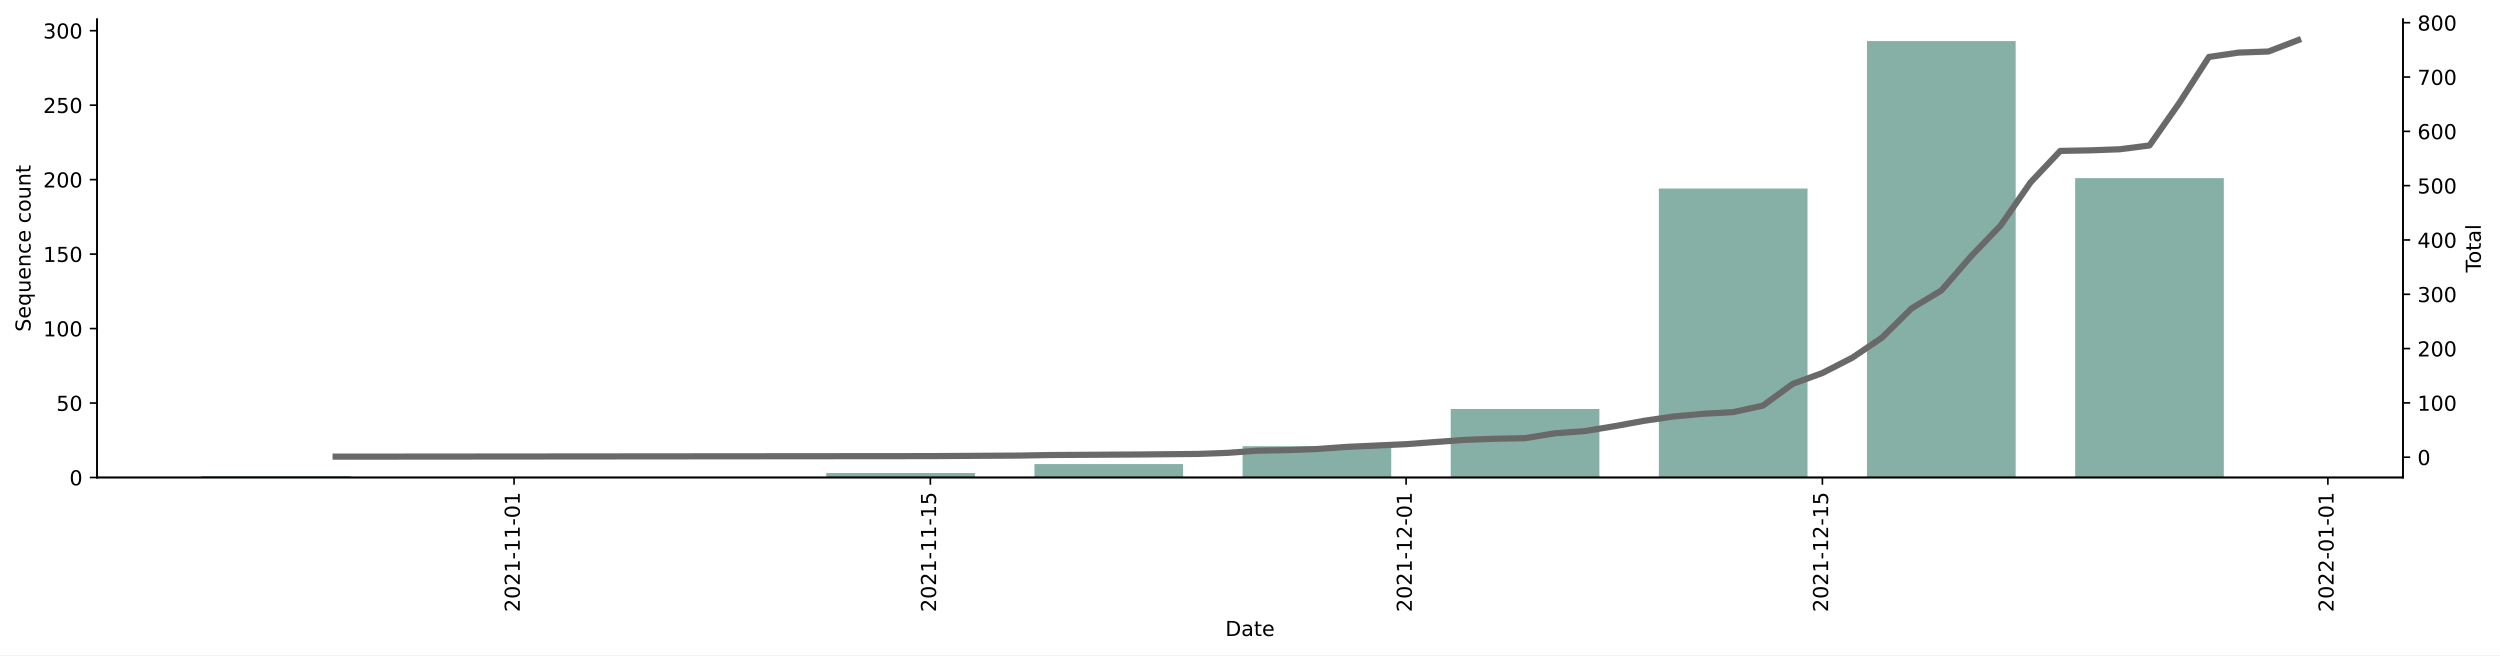
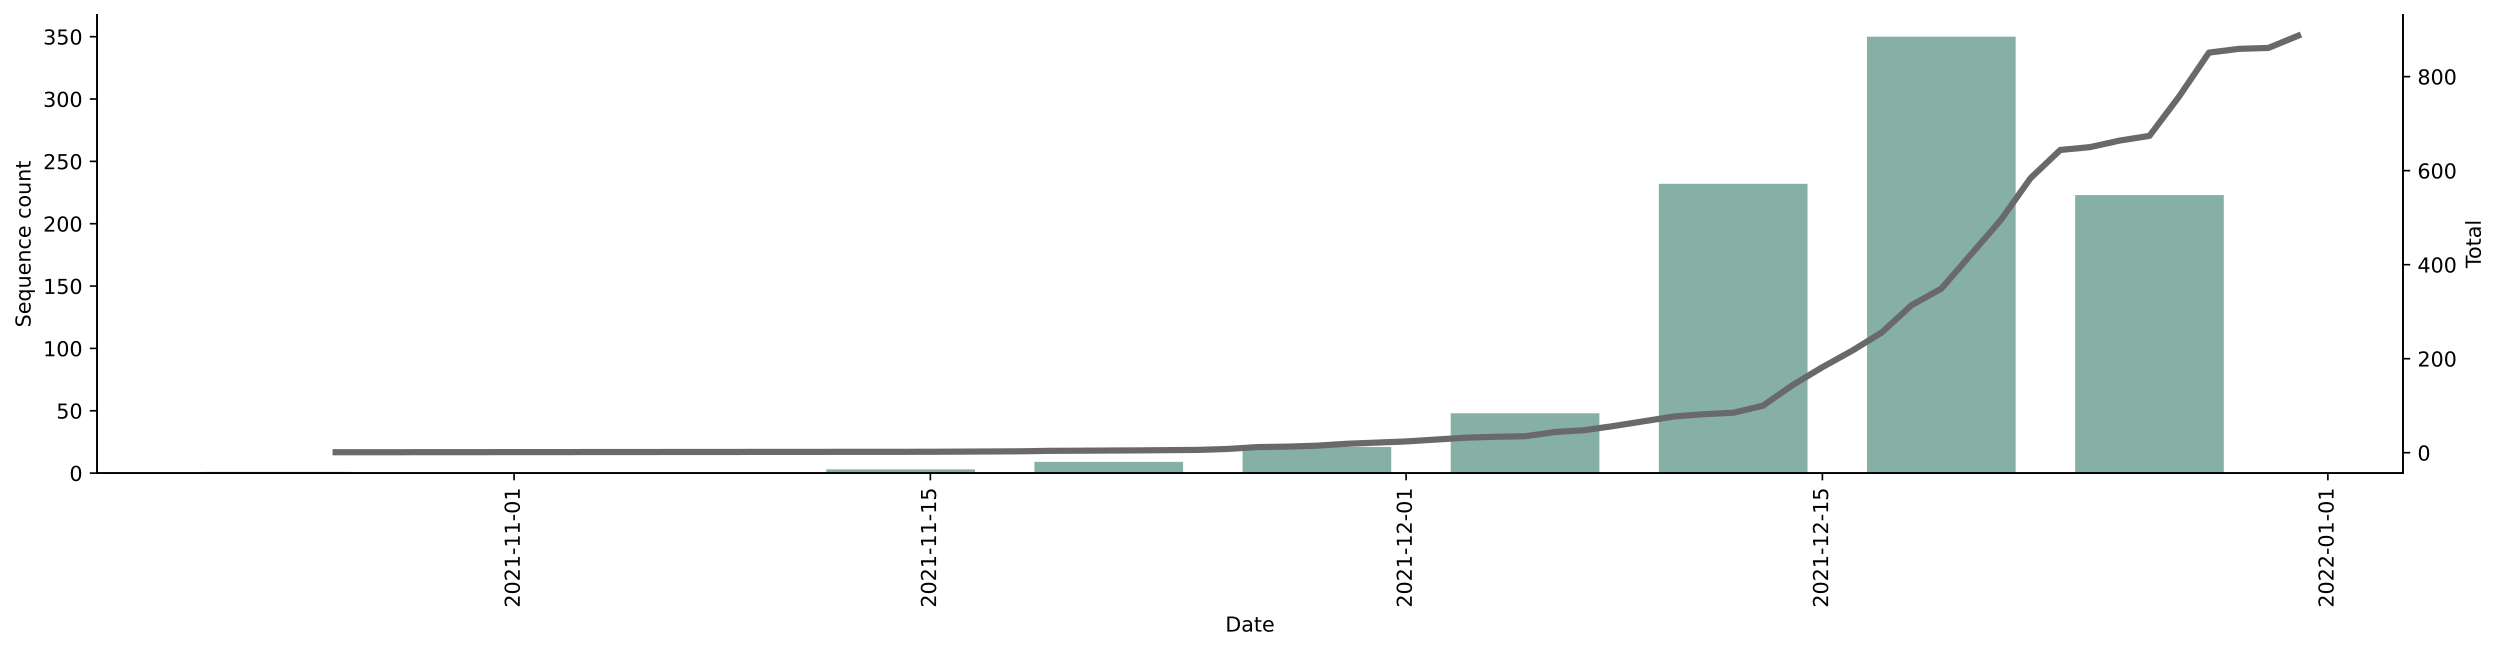
- <svg xmlns="http://www.w3.org/2000/svg" xmlns:xlink="http://www.w3.org/1999/xlink" height="317.084pt" version="1.1" viewBox="0 0 1209.931 317.084" width="1209.931pt">
+ <svg xmlns="http://www.w3.org/2000/svg" xmlns:xlink="http://www.w3.org/1999/xlink" height="314.954pt" version="1.1" viewBox="0 0 1209.931 314.954" width="1209.931pt">
  <defs>
    <style type="text/css">*{stroke-linecap:butt;stroke-linejoin:round;}</style>
  </defs>
  <g id="figure_1">
    <g id="patch_1">
-       <path d="M 0 317.084  L 1209.931 317.084  L 1209.931 0  L 0 0  z " style="fill:#ffffff;" />
+       <path d="M 0 314.954  L 1209.931 314.954  L 1209.931 0  L 0 0  z " style="fill:#ffffff;" />
    </g>
    <g id="axes_1">
      <g id="patch_2">
-         <path d="M 46.966 231.09  L 1162.966 231.09  L 1162.966 9.33  L 46.966 9.33  z " style="fill:#ffffff;" />
+         <path d="M 46.966 228.96  L 1162.966 228.96  L 1162.966 7.2  L 46.966 7.2  z " style="fill:#ffffff;" />
      </g>
      <g id="patch_3">
-         <path clip-path="url(#p25f987a499)" d="M 97.693 231.09  L 169.646 231.09  L 169.646 230.369  L 97.693 230.369  z " style="fill:#86b0a6;" />
+         <path clip-path="url(#p8714824f28)" d="M 97.693 228.96  L 169.646 228.96  L 169.646 228.357  L 97.693 228.357  z " style="fill:#86b0a6;" />
      </g>
      <g id="patch_4">
-         <path clip-path="url(#p25f987a499)" d="M 399.898 231.09  L 471.852 231.09  L 471.852 228.928  L 399.898 228.928  z " style="fill:#86b0a6;" />
+         <path clip-path="url(#p8714824f28)" d="M 399.898 228.96  L 471.852 228.96  L 471.852 227.15  L 399.898 227.15  z " style="fill:#86b0a6;" />
      </g>
      <g id="patch_5">
-         <path clip-path="url(#p25f987a499)" d="M 500.633 231.09  L 572.587 231.09  L 572.587 224.603  L 500.633 224.603  z " style="fill:#86b0a6;" />
+         <path clip-path="url(#p8714824f28)" d="M 500.633 228.96  L 572.587 228.96  L 572.587 223.529  L 500.633 223.529  z " style="fill:#86b0a6;" />
      </g>
      <g id="patch_6">
-         <path clip-path="url(#p25f987a499)" d="M 601.368 231.09  L 673.322 231.09  L 673.322 215.953  L 601.368 215.953  z " style="fill:#86b0a6;" />
+         <path clip-path="url(#p8714824f28)" d="M 601.368 228.96  L 673.322 228.96  L 673.322 216.288  L 601.368 216.288  z " style="fill:#86b0a6;" />
      </g>
      <g id="patch_7">
-         <path clip-path="url(#p25f987a499)" d="M 702.103 231.09  L 774.057 231.09  L 774.057 197.932  L 702.103 197.932  z " style="fill:#86b0a6;" />
+         <path clip-path="url(#p8714824f28)" d="M 702.103 228.96  L 774.057 228.96  L 774.057 199.995  L 702.103 199.995  z " style="fill:#86b0a6;" />
      </g>
      <g id="patch_8">
-         <path clip-path="url(#p25f987a499)" d="M 802.838 231.09  L 874.792 231.09  L 874.792 91.251  L 802.838 91.251  z " style="fill:#86b0a6;" />
+         <path clip-path="url(#p8714824f28)" d="M 802.838 228.96  L 874.792 228.96  L 874.792 88.965  L 802.838 88.965  z " style="fill:#86b0a6;" />
      </g>
      <g id="patch_9">
-         <path clip-path="url(#p25f987a499)" d="M 903.573 231.09  L 975.527 231.09  L 975.527 19.89  L 903.573 19.89  z " style="fill:#86b0a6;" />
+         <path clip-path="url(#p8714824f28)" d="M 903.573 228.96  L 975.527 228.96  L 975.527 17.76  L 903.573 17.76  z " style="fill:#86b0a6;" />
      </g>
      <g id="patch_10">
-         <path clip-path="url(#p25f987a499)" d="M 1004.308 231.09  L 1076.262 231.09  L 1076.262 86.206  L 1004.308 86.206  z " style="fill:#86b0a6;" />
+         <path clip-path="url(#p8714824f28)" d="M 1004.308 228.96  L 1076.262 228.96  L 1076.262 94.395  L 1004.308 94.395  z " style="fill:#86b0a6;" />
      </g>
      <g id="matplotlib.axis_1">
        <g id="xtick_1">
          <g id="line2d_1">
            <defs>
-               <path d="M 0 0  L 0 3.5  " id="m1c29c810a4" style="stroke:#000000;stroke-width:0.8;" />
-             </defs>
-             <g>
-               <use style="stroke:#000000;stroke-width:0.8;" x="248.795" xlink:href="#m1c29c810a4" y="231.09" />
+               <path d="M 0 0  L 0 3.5  " id="m44a0da340d" style="stroke:#000000;stroke-width:0.8;" />
+             </defs>
+             <g>
+               <use style="stroke:#000000;stroke-width:0.8;" x="248.795" xlink:href="#m44a0da340d" y="228.96" />
            </g>
          </g>
          <g id="text_1">
-             <g transform="translate(251.5548 296.2058)rotate(-90)scale(0.1 -0.1)">
+             <g transform="translate(251.5548 294.0756)rotate(-90)scale(0.1 -0.1)">
              <defs>
                <path d="M 1228 531  L 3431 531  L 3431 0  L 469 0  L 469 531  Q 828 903 1448 1529  Q 2069 2156 2228 2338  Q 2531 2678 2651 2914  Q 2772 3150 2772 3378  Q 2772 3750 2511 3984  Q 2250 4219 1831 4219  Q 1534 4219 1204 4116  Q 875 4013 500 3803  L 500 4441  Q 881 4594 1212 4672  Q 1544 4750 1819 4750  Q 2544 4750 2975 4387  Q 3406 4025 3406 3419  Q 3406 3131 3298 2873  Q 3191 2616 2906 2266  Q 2828 2175 2409 1742  Q 1991 1309 1228 531  z " id="DejaVuSans-32" transform="scale(0.015625)" />
                <path d="M 2034 4250  Q 1547 4250 1301 3770  Q 1056 3291 1056 2328  Q 1056 1369 1301 889  Q 1547 409 2034 409  Q 2525 409 2770 889  Q 3016 1369 3016 2328  Q 3016 3291 2770 3770  Q 2525 4250 2034 4250  z M 2034 4750  Q 2819 4750 3233 4129  Q 3647 3509 3647 2328  Q 3647 1150 3233 529  Q 2819 -91 2034 -91  Q 1250 -91 836 529  Q 422 1150 422 2328  Q 422 3509 836 4129  Q 1250 4750 2034 4750  z " id="DejaVuSans-30" transform="scale(0.015625)" />
                <path d="M 794 531  L 1825 531  L 1825 4091  L 703 3866  L 703 4441  L 1819 4666  L 2450 4666  L 2450 531  L 3481 531  L 3481 0  L 794 0  L 794 531  z " id="DejaVuSans-31" transform="scale(0.015625)" />
                <path d="M 313 2009  L 1997 2009  L 1997 1497  L 313 1497  L 313 2009  z " id="DejaVuSans-2d" transform="scale(0.015625)" />
              </defs>
              <use xlink:href="#DejaVuSans-32" />
              <use x="63.623" xlink:href="#DejaVuSans-30" />
              <use x="127.246" xlink:href="#DejaVuSans-32" />
              <use x="190.869" xlink:href="#DejaVuSans-31" />
              <use x="254.492" xlink:href="#DejaVuSans-2d" />
              <use x="290.576" xlink:href="#DejaVuSans-31" />
              <use x="354.199" xlink:href="#DejaVuSans-31" />
              <use x="417.822" xlink:href="#DejaVuSans-2d" />
              <use x="453.906" xlink:href="#DejaVuSans-30" />
              <use x="517.529" xlink:href="#DejaVuSans-31" />
            </g>
          </g>
        </g>
        <g id="xtick_2">
          <g id="line2d_2">
            <g>
-               <use style="stroke:#000000;stroke-width:0.8;" x="450.265" xlink:href="#m1c29c810a4" y="231.09" />
+               <use style="stroke:#000000;stroke-width:0.8;" x="450.265" xlink:href="#m44a0da340d" y="228.96" />
            </g>
          </g>
          <g id="text_2">
-             <g transform="translate(453.0248 296.2058)rotate(-90)scale(0.1 -0.1)">
+             <g transform="translate(453.0248 294.0756)rotate(-90)scale(0.1 -0.1)">
              <defs>
                <path d="M 691 4666  L 3169 4666  L 3169 4134  L 1269 4134  L 1269 2991  Q 1406 3038 1543 3061  Q 1681 3084 1819 3084  Q 2600 3084 3056 2656  Q 3513 2228 3513 1497  Q 3513 744 3044 326  Q 2575 -91 1722 -91  Q 1428 -91 1123 -41  Q 819 9 494 109  L 494 744  Q 775 591 1075 516  Q 1375 441 1709 441  Q 2250 441 2565 725  Q 2881 1009 2881 1497  Q 2881 1984 2565 2268  Q 2250 2553 1709 2553  Q 1456 2553 1204 2497  Q 953 2441 691 2322  L 691 4666  z " id="DejaVuSans-35" transform="scale(0.015625)" />
              </defs>
              <use xlink:href="#DejaVuSans-32" />
              <use x="63.623" xlink:href="#DejaVuSans-30" />
              <use x="127.246" xlink:href="#DejaVuSans-32" />
              <use x="190.869" xlink:href="#DejaVuSans-31" />
              <use x="254.492" xlink:href="#DejaVuSans-2d" />
              <use x="290.576" xlink:href="#DejaVuSans-31" />
              <use x="354.199" xlink:href="#DejaVuSans-31" />
              <use x="417.822" xlink:href="#DejaVuSans-2d" />
              <use x="453.906" xlink:href="#DejaVuSans-31" />
              <use x="517.529" xlink:href="#DejaVuSans-35" />
            </g>
          </g>
        </g>
        <g id="xtick_3">
          <g id="line2d_3">
            <g>
-               <use style="stroke:#000000;stroke-width:0.8;" x="680.517" xlink:href="#m1c29c810a4" y="231.09" />
+               <use style="stroke:#000000;stroke-width:0.8;" x="680.517" xlink:href="#m44a0da340d" y="228.96" />
            </g>
          </g>
          <g id="text_3">
-             <g transform="translate(683.2763 296.2058)rotate(-90)scale(0.1 -0.1)">
+             <g transform="translate(683.2763 294.0756)rotate(-90)scale(0.1 -0.1)">
              <use xlink:href="#DejaVuSans-32" />
              <use x="63.623" xlink:href="#DejaVuSans-30" />
              <use x="127.246" xlink:href="#DejaVuSans-32" />
              <use x="190.869" xlink:href="#DejaVuSans-31" />
              <use x="254.492" xlink:href="#DejaVuSans-2d" />
              <use x="290.576" xlink:href="#DejaVuSans-31" />
              <use x="354.199" xlink:href="#DejaVuSans-32" />
              <use x="417.822" xlink:href="#DejaVuSans-2d" />
              <use x="453.906" xlink:href="#DejaVuSans-30" />
              <use x="517.529" xlink:href="#DejaVuSans-31" />
            </g>
          </g>
        </g>
        <g id="xtick_4">
          <g id="line2d_4">
            <g>
-               <use style="stroke:#000000;stroke-width:0.8;" x="881.987" xlink:href="#m1c29c810a4" y="231.09" />
+               <use style="stroke:#000000;stroke-width:0.8;" x="881.987" xlink:href="#m44a0da340d" y="228.96" />
            </g>
          </g>
          <g id="text_4">
-             <g transform="translate(884.7463 296.2058)rotate(-90)scale(0.1 -0.1)">
+             <g transform="translate(884.7463 294.0756)rotate(-90)scale(0.1 -0.1)">
              <use xlink:href="#DejaVuSans-32" />
              <use x="63.623" xlink:href="#DejaVuSans-30" />
              <use x="127.246" xlink:href="#DejaVuSans-32" />
              <use x="190.869" xlink:href="#DejaVuSans-31" />
              <use x="254.492" xlink:href="#DejaVuSans-2d" />
              <use x="290.576" xlink:href="#DejaVuSans-31" />
              <use x="354.199" xlink:href="#DejaVuSans-32" />
              <use x="417.822" xlink:href="#DejaVuSans-2d" />
              <use x="453.906" xlink:href="#DejaVuSans-31" />
              <use x="517.529" xlink:href="#DejaVuSans-35" />
            </g>
          </g>
        </g>
        <g id="xtick_5">
          <g id="line2d_5">
            <g>
-               <use style="stroke:#000000;stroke-width:0.8;" x="1126.629" xlink:href="#m1c29c810a4" y="231.09" />
+               <use style="stroke:#000000;stroke-width:0.8;" x="1126.629" xlink:href="#m44a0da340d" y="228.96" />
            </g>
          </g>
          <g id="text_5">
-             <g transform="translate(1129.388 296.2058)rotate(-90)scale(0.1 -0.1)">
+             <g transform="translate(1129.388 294.0756)rotate(-90)scale(0.1 -0.1)">
              <use xlink:href="#DejaVuSans-32" />
              <use x="63.623" xlink:href="#DejaVuSans-30" />
              <use x="127.246" xlink:href="#DejaVuSans-32" />
              <use x="190.869" xlink:href="#DejaVuSans-32" />
              <use x="254.492" xlink:href="#DejaVuSans-2d" />
              <use x="290.576" xlink:href="#DejaVuSans-30" />
              <use x="354.199" xlink:href="#DejaVuSans-31" />
              <use x="417.822" xlink:href="#DejaVuSans-2d" />
              <use x="453.906" xlink:href="#DejaVuSans-30" />
              <use x="517.529" xlink:href="#DejaVuSans-31" />
            </g>
          </g>
        </g>
        <g id="text_6">
-           <g transform="translate(593.0148 307.8042)scale(0.1 -0.1)">
+           <g transform="translate(593.0148 305.6741)scale(0.1 -0.1)">
            <defs>
              <path d="M 1259 4147  L 1259 519  L 2022 519  Q 2988 519 3436 956  Q 3884 1394 3884 2338  Q 3884 3275 3436 3711  Q 2988 4147 2022 4147  L 1259 4147  z M 628 4666  L 1925 4666  Q 3281 4666 3915 4102  Q 4550 3538 4550 2338  Q 4550 1131 3912 565  Q 3275 0 1925 0  L 628 0  L 628 4666  z " id="DejaVuSans-44" transform="scale(0.015625)" />
              <path d="M 2194 1759  Q 1497 1759 1228 1600  Q 959 1441 959 1056  Q 959 750 1161 570  Q 1363 391 1709 391  Q 2188 391 2477 730  Q 2766 1069 2766 1631  L 2766 1759  L 2194 1759  z M 3341 1997  L 3341 0  L 2766 0  L 2766 531  Q 2569 213 2275 61  Q 1981 -91 1556 -91  Q 1019 -91 701 211  Q 384 513 384 1019  Q 384 1609 779 1909  Q 1175 2209 1959 2209  L 2766 2209  L 2766 2266  Q 2766 2663 2505 2880  Q 2244 3097 1772 3097  Q 1472 3097 1187 3025  Q 903 2953 641 2809  L 641 3341  Q 956 3463 1253 3523  Q 1550 3584 1831 3584  Q 2591 3584 2966 3190  Q 3341 2797 3341 1997  z " id="DejaVuSans-61" transform="scale(0.015625)" />
              <path d="M 1172 4494  L 1172 3500  L 2356 3500  L 2356 3053  L 1172 3053  L 1172 1153  Q 1172 725 1289 603  Q 1406 481 1766 481  L 2356 481  L 2356 0  L 1766 0  Q 1100 0 847 248  Q 594 497 594 1153  L 594 3053  L 172 3053  L 172 3500  L 594 3500  L 594 4494  L 1172 4494  z " id="DejaVuSans-74" transform="scale(0.015625)" />
              <path d="M 3597 1894  L 3597 1613  L 953 1613  Q 991 1019 1311 708  Q 1631 397 2203 397  Q 2534 397 2845 478  Q 3156 559 3463 722  L 3463 178  Q 3153 47 2828 -22  Q 2503 -91 2169 -91  Q 1331 -91 842 396  Q 353 884 353 1716  Q 353 2575 817 3079  Q 1281 3584 2069 3584  Q 2775 3584 3186 3129  Q 3597 2675 3597 1894  z M 3022 2063  Q 3016 2534 2758 2815  Q 2500 3097 2075 3097  Q 1594 3097 1305 2825  Q 1016 2553 972 2059  L 3022 2063  z " id="DejaVuSans-65" transform="scale(0.015625)" />
            </defs>
            <use xlink:href="#DejaVuSans-44" />
            <use x="77.002" xlink:href="#DejaVuSans-61" />
            <use x="138.281" xlink:href="#DejaVuSans-74" />
            <use x="177.49" xlink:href="#DejaVuSans-65" />
          </g>
        </g>
      </g>
      <g id="matplotlib.axis_2">
        <g id="ytick_1">
          <g id="line2d_6">
            <defs>
-               <path d="M 0 0  L -3.5 0  " id="md61f4e49d8" style="stroke:#000000;stroke-width:0.8;" />
-             </defs>
-             <g>
-               <use style="stroke:#000000;stroke-width:0.8;" x="46.966" xlink:href="#md61f4e49d8" y="231.09" />
+               <path d="M 0 0  L -3.5 0  " id="ma48988863c" style="stroke:#000000;stroke-width:0.8;" />
+             </defs>
+             <g>
+               <use style="stroke:#000000;stroke-width:0.8;" x="46.966" xlink:href="#ma48988863c" y="228.96" />
            </g>
          </g>
          <g id="text_7">
-             <g transform="translate(33.60312 234.8894)scale(0.1 -0.1)">
+             <g transform="translate(33.60312 232.7592)scale(0.1 -0.1)">
              <use xlink:href="#DejaVuSans-30" />
            </g>
          </g>
        </g>
        <g id="ytick_2">
          <g id="line2d_7">
            <g>
-               <use style="stroke:#000000;stroke-width:0.8;" x="46.966" xlink:href="#md61f4e49d8" y="195.049" />
+               <use style="stroke:#000000;stroke-width:0.8;" x="46.966" xlink:href="#ma48988863c" y="198.789" />
            </g>
          </g>
          <g id="text_8">
-             <g transform="translate(27.24063 198.8484)scale(0.1 -0.1)">
+             <g transform="translate(27.24063 202.5878)scale(0.1 -0.1)">
              <use xlink:href="#DejaVuSans-35" />
              <use x="63.623" xlink:href="#DejaVuSans-30" />
            </g>
          </g>
        </g>
        <g id="ytick_3">
          <g id="line2d_8">
            <g>
-               <use style="stroke:#000000;stroke-width:0.8;" x="46.966" xlink:href="#md61f4e49d8" y="159.008" />
+               <use style="stroke:#000000;stroke-width:0.8;" x="46.966" xlink:href="#ma48988863c" y="168.617" />
            </g>
          </g>
          <g id="text_9">
-             <g transform="translate(20.87813 162.8075)scale(0.1 -0.1)">
+             <g transform="translate(20.87813 172.4164)scale(0.1 -0.1)">
              <use xlink:href="#DejaVuSans-31" />
              <use x="63.623" xlink:href="#DejaVuSans-30" />
              <use x="127.246" xlink:href="#DejaVuSans-30" />
            </g>
          </g>
        </g>
        <g id="ytick_4">
          <g id="line2d_9">
            <g>
-               <use style="stroke:#000000;stroke-width:0.8;" x="46.966" xlink:href="#md61f4e49d8" y="122.967" />
+               <use style="stroke:#000000;stroke-width:0.8;" x="46.966" xlink:href="#ma48988863c" y="138.446" />
            </g>
          </g>
          <g id="text_10">
-             <g transform="translate(20.87813 126.7665)scale(0.1 -0.1)">
+             <g transform="translate(20.87813 142.2449)scale(0.1 -0.1)">
              <use xlink:href="#DejaVuSans-31" />
              <use x="63.623" xlink:href="#DejaVuSans-35" />
              <use x="127.246" xlink:href="#DejaVuSans-30" />
            </g>
          </g>
        </g>
        <g id="ytick_5">
          <g id="line2d_10">
            <g>
-               <use style="stroke:#000000;stroke-width:0.8;" x="46.966" xlink:href="#md61f4e49d8" y="86.926" />
+               <use style="stroke:#000000;stroke-width:0.8;" x="46.966" xlink:href="#ma48988863c" y="108.274" />
            </g>
          </g>
          <g id="text_11">
-             <g transform="translate(20.87813 90.72557)scale(0.1 -0.1)">
+             <g transform="translate(20.87813 112.0735)scale(0.1 -0.1)">
              <use xlink:href="#DejaVuSans-32" />
              <use x="63.623" xlink:href="#DejaVuSans-30" />
              <use x="127.246" xlink:href="#DejaVuSans-30" />
            </g>
          </g>
        </g>
        <g id="ytick_6">
          <g id="line2d_11">
            <g>
-               <use style="stroke:#000000;stroke-width:0.8;" x="46.966" xlink:href="#md61f4e49d8" y="50.885" />
+               <use style="stroke:#000000;stroke-width:0.8;" x="46.966" xlink:href="#ma48988863c" y="78.103" />
            </g>
          </g>
          <g id="text_12">
-             <g transform="translate(20.87813 54.68461)scale(0.1 -0.1)">
+             <g transform="translate(20.87813 81.90208)scale(0.1 -0.1)">
              <use xlink:href="#DejaVuSans-32" />
              <use x="63.623" xlink:href="#DejaVuSans-35" />
              <use x="127.246" xlink:href="#DejaVuSans-30" />
            </g>
          </g>
        </g>
        <g id="ytick_7">
          <g id="line2d_12">
            <g>
-               <use style="stroke:#000000;stroke-width:0.8;" x="46.966" xlink:href="#md61f4e49d8" y="14.844" />
+               <use style="stroke:#000000;stroke-width:0.8;" x="46.966" xlink:href="#ma48988863c" y="47.931" />
            </g>
          </g>
          <g id="text_13">
-             <g transform="translate(20.87813 18.64365)scale(0.1 -0.1)">
+             <g transform="translate(20.87813 51.73065)scale(0.1 -0.1)">
              <defs>
                <path d="M 2597 2516  Q 3050 2419 3304 2112  Q 3559 1806 3559 1356  Q 3559 666 3084 287  Q 2609 -91 1734 -91  Q 1441 -91 1130 -33  Q 819 25 488 141  L 488 750  Q 750 597 1062 519  Q 1375 441 1716 441  Q 2309 441 2620 675  Q 2931 909 2931 1356  Q 2931 1769 2642 2001  Q 2353 2234 1838 2234  L 1294 2234  L 1294 2753  L 1863 2753  Q 2328 2753 2575 2939  Q 2822 3125 2822 3475  Q 2822 3834 2567 4026  Q 2313 4219 1838 4219  Q 1578 4219 1281 4162  Q 984 4106 628 3988  L 628 4550  Q 988 4650 1302 4700  Q 1616 4750 1894 4750  Q 2613 4750 3031 4423  Q 3450 4097 3450 3541  Q 3450 3153 3228 2886  Q 3006 2619 2597 2516  z " id="DejaVuSans-33" transform="scale(0.015625)" />
              </defs>
              <use xlink:href="#DejaVuSans-33" />
              <use x="63.623" xlink:href="#DejaVuSans-30" />
              <use x="127.246" xlink:href="#DejaVuSans-30" />
            </g>
          </g>
        </g>
-         <g id="text_14">
-           <g transform="translate(14.79844 160.5703)rotate(-90)scale(0.1 -0.1)">
+         <g id="ytick_8">
+           <g id="line2d_13">
+             <g>
+               <use style="stroke:#000000;stroke-width:0.8;" x="46.966" xlink:href="#ma48988863c" y="17.76" />
+             </g>
+           </g>
+           <g id="text_14">
+             <g transform="translate(20.87813 21.55922)scale(0.1 -0.1)">
+               <use xlink:href="#DejaVuSans-33" />
+               <use x="63.623" xlink:href="#DejaVuSans-35" />
+               <use x="127.246" xlink:href="#DejaVuSans-30" />
+             </g>
+           </g>
+         </g>
+         <g id="text_15">
+           <g transform="translate(14.79844 158.4402)rotate(-90)scale(0.1 -0.1)">
            <defs>
              <path d="M 3425 4513  L 3425 3897  Q 3066 4069 2747 4153  Q 2428 4238 2131 4238  Q 1616 4238 1336 4038  Q 1056 3838 1056 3469  Q 1056 3159 1242 3001  Q 1428 2844 1947 2747  L 2328 2669  Q 3034 2534 3370 2195  Q 3706 1856 3706 1288  Q 3706 609 3251 259  Q 2797 -91 1919 -91  Q 1588 -91 1214 -16  Q 841 59 441 206  L 441 856  Q 825 641 1194 531  Q 1563 422 1919 422  Q 2459 422 2753 634  Q 3047 847 3047 1241  Q 3047 1584 2836 1778  Q 2625 1972 2144 2069  L 1759 2144  Q 1053 2284 737 2584  Q 422 2884 422 3419  Q 422 4038 858 4394  Q 1294 4750 2059 4750  Q 2388 4750 2728 4690  Q 3069 4631 3425 4513  z " id="DejaVuSans-53" transform="scale(0.015625)" />
              <path d="M 947 1747  Q 947 1113 1208 752  Q 1469 391 1925 391  Q 2381 391 2643 752  Q 2906 1113 2906 1747  Q 2906 2381 2643 2742  Q 2381 3103 1925 3103  Q 1469 3103 1208 2742  Q 947 2381 947 1747  z M 2906 525  Q 2725 213 2448 61  Q 2172 -91 1784 -91  Q 1150 -91 751 415  Q 353 922 353 1747  Q 353 2572 751 3078  Q 1150 3584 1784 3584  Q 2172 3584 2448 3432  Q 2725 3281 2906 2969  L 2906 3500  L 3481 3500  L 3481 -1331  L 2906 -1331  L 2906 525  z " id="DejaVuSans-71" transform="scale(0.015625)" />
              <path d="M 544 1381  L 544 3500  L 1119 3500  L 1119 1403  Q 1119 906 1312 657  Q 1506 409 1894 409  Q 2359 409 2629 706  Q 2900 1003 2900 1516  L 2900 3500  L 3475 3500  L 3475 0  L 2900 0  L 2900 538  Q 2691 219 2414 64  Q 2138 -91 1772 -91  Q 1169 -91 856 284  Q 544 659 544 1381  z M 1991 3584  L 1991 3584  z " id="DejaVuSans-75" transform="scale(0.015625)" />
              <path d="M 3513 2113  L 3513 0  L 2938 0  L 2938 2094  Q 2938 2591 2744 2837  Q 2550 3084 2163 3084  Q 1697 3084 1428 2787  Q 1159 2491 1159 1978  L 1159 0  L 581 0  L 581 3500  L 1159 3500  L 1159 2956  Q 1366 3272 1645 3428  Q 1925 3584 2291 3584  Q 2894 3584 3203 3211  Q 3513 2838 3513 2113  z " id="DejaVuSans-6e" transform="scale(0.015625)" />
              <path d="M 3122 3366  L 3122 2828  Q 2878 2963 2633 3030  Q 2388 3097 2138 3097  Q 1578 3097 1268 2742  Q 959 2388 959 1747  Q 959 1106 1268 751  Q 1578 397 2138 397  Q 2388 397 2633 464  Q 2878 531 3122 666  L 3122 134  Q 2881 22 2623 -34  Q 2366 -91 2075 -91  Q 1284 -91 818 406  Q 353 903 353 1747  Q 353 2603 823 3093  Q 1294 3584 2113 3584  Q 2378 3584 2631 3529  Q 2884 3475 3122 3366  z " id="DejaVuSans-63" transform="scale(0.015625)" />
              <path id="DejaVuSans-20" transform="scale(0.015625)" />
              <path d="M 1959 3097  Q 1497 3097 1228 2736  Q 959 2375 959 1747  Q 959 1119 1226 758  Q 1494 397 1959 397  Q 2419 397 2687 759  Q 2956 1122 2956 1747  Q 2956 2369 2687 2733  Q 2419 3097 1959 3097  z M 1959 3584  Q 2709 3584 3137 3096  Q 3566 2609 3566 1747  Q 3566 888 3137 398  Q 2709 -91 1959 -91  Q 1206 -91 779 398  Q 353 888 353 1747  Q 353 2609 779 3096  Q 1206 3584 1959 3584  z " id="DejaVuSans-6f" transform="scale(0.015625)" />
            </defs>
            <use xlink:href="#DejaVuSans-53" />
            <use x="63.477" xlink:href="#DejaVuSans-65" />
            <use x="125" xlink:href="#DejaVuSans-71" />
            <use x="188.477" xlink:href="#DejaVuSans-75" />
            <use x="251.855" xlink:href="#DejaVuSans-65" />
            <use x="313.379" xlink:href="#DejaVuSans-6e" />
            <use x="376.758" xlink:href="#DejaVuSans-63" />
            <use x="431.738" xlink:href="#DejaVuSans-65" />
            <use x="493.262" xlink:href="#DejaVuSans-20" />
            <use x="525.049" xlink:href="#DejaVuSans-63" />
            <use x="580.029" xlink:href="#DejaVuSans-6f" />
            <use x="641.211" xlink:href="#DejaVuSans-75" />
            <use x="704.59" xlink:href="#DejaVuSans-6e" />
            <use x="767.969" xlink:href="#DejaVuSans-74" />
          </g>
        </g>
      </g>
      <g id="patch_11">
-         <path d="M 46.966 231.09  L 46.966 9.33  " style="fill:none;stroke:#000000;stroke-linecap:square;stroke-linejoin:miter;stroke-width:0.8;" />
+         <path d="M 46.966 228.96  L 46.966 7.2  " style="fill:none;stroke:#000000;stroke-linecap:square;stroke-linejoin:miter;stroke-width:0.8;" />
      </g>
      <g id="patch_12">
-         <path d="M 1162.966 231.09  L 1162.966 9.33  " style="fill:none;stroke:#000000;stroke-linecap:square;stroke-linejoin:miter;stroke-width:0.8;" />
+         <path d="M 1162.966 228.96  L 1162.966 7.2  " style="fill:none;stroke:#000000;stroke-linecap:square;stroke-linejoin:miter;stroke-width:0.8;" />
      </g>
      <g id="patch_13">
-         <path d="M 46.966 231.09  L 1162.966 231.09  " style="fill:none;stroke:#000000;stroke-linecap:square;stroke-linejoin:miter;stroke-width:0.8;" />
+         <path d="M 46.966 228.96  L 1162.966 228.96  " style="fill:none;stroke:#000000;stroke-linecap:square;stroke-linejoin:miter;stroke-width:0.8;" />
      </g>
    </g>
    <g id="axes_2">
      <g id="matplotlib.axis_3">
-         <g id="ytick_8">
-           <g id="line2d_13">
-             <defs>
-               <path d="M 0 0  L 3.5 0  " id="m5ec82c0ea3" style="stroke:#000000;stroke-width:0.8;" />
-             </defs>
-             <g>
-               <use style="stroke:#000000;stroke-width:0.8;" x="1162.966" xlink:href="#m5ec82c0ea3" y="221.273" />
-             </g>
-           </g>
-           <g id="text_15">
-             <g transform="translate(1169.966 225.0722)scale(0.1 -0.1)">
-               <use xlink:href="#DejaVuSans-30" />
-             </g>
-           </g>
-         </g>
        <g id="ytick_9">
          <g id="line2d_14">
-             <g>
-               <use style="stroke:#000000;stroke-width:0.8;" x="1162.966" xlink:href="#m5ec82c0ea3" y="194.989" />
+             <defs>
+               <path d="M 0 0  L 3.5 0  " id="m8101151733" style="stroke:#000000;stroke-width:0.8;" />
+             </defs>
+             <g>
+               <use style="stroke:#000000;stroke-width:0.8;" x="1162.966" xlink:href="#m8101151733" y="219.108" />
            </g>
          </g>
          <g id="text_16">
-             <g transform="translate(1169.966 198.788)scale(0.1 -0.1)">
-               <use xlink:href="#DejaVuSans-31" />
-               <use x="63.623" xlink:href="#DejaVuSans-30" />
-               <use x="127.246" xlink:href="#DejaVuSans-30" />
+             <g transform="translate(1169.966 222.9068)scale(0.1 -0.1)">
+               <use xlink:href="#DejaVuSans-30" />
            </g>
          </g>
        </g>
        <g id="ytick_10">
          <g id="line2d_15">
            <g>
-               <use style="stroke:#000000;stroke-width:0.8;" x="1162.966" xlink:href="#m5ec82c0ea3" y="168.705" />
+               <use style="stroke:#000000;stroke-width:0.8;" x="1162.966" xlink:href="#m8101151733" y="173.6" />
            </g>
          </g>
          <g id="text_17">
-             <g transform="translate(1169.966 172.5038)scale(0.1 -0.1)">
+             <g transform="translate(1169.966 177.3989)scale(0.1 -0.1)">
              <use xlink:href="#DejaVuSans-32" />
              <use x="63.623" xlink:href="#DejaVuSans-30" />
              <use x="127.246" xlink:href="#DejaVuSans-30" />
            </g>
          </g>
        </g>
        <g id="ytick_11">
          <g id="line2d_16">
            <g>
-               <use style="stroke:#000000;stroke-width:0.8;" x="1162.966" xlink:href="#m5ec82c0ea3" y="142.42" />
+               <use style="stroke:#000000;stroke-width:0.8;" x="1162.966" xlink:href="#m8101151733" y="128.092" />
            </g>
          </g>
          <g id="text_18">
-             <g transform="translate(1169.966 146.2196)scale(0.1 -0.1)">
-               <use xlink:href="#DejaVuSans-33" />
+             <g transform="translate(1169.966 131.891)scale(0.1 -0.1)">
+               <defs>
+                 <path d="M 2419 4116  L 825 1625  L 2419 1625  L 2419 4116  z M 2253 4666  L 3047 4666  L 3047 1625  L 3713 1625  L 3713 1100  L 3047 1100  L 3047 0  L 2419 0  L 2419 1100  L 313 1100  L 313 1709  L 2253 4666  z " id="DejaVuSans-34" transform="scale(0.015625)" />
+               </defs>
+               <use xlink:href="#DejaVuSans-34" />
              <use x="63.623" xlink:href="#DejaVuSans-30" />
              <use x="127.246" xlink:href="#DejaVuSans-30" />
            </g>
          </g>
        </g>
        <g id="ytick_12">
          <g id="line2d_17">
            <g>
-               <use style="stroke:#000000;stroke-width:0.8;" x="1162.966" xlink:href="#m5ec82c0ea3" y="116.136" />
+               <use style="stroke:#000000;stroke-width:0.8;" x="1162.966" xlink:href="#m8101151733" y="82.584" />
            </g>
          </g>
          <g id="text_19">
-             <g transform="translate(1169.966 119.9353)scale(0.1 -0.1)">
-               <defs>
-                 <path d="M 2419 4116  L 825 1625  L 2419 1625  L 2419 4116  z M 2253 4666  L 3047 4666  L 3047 1625  L 3713 1625  L 3713 1100  L 3047 1100  L 3047 0  L 2419 0  L 2419 1100  L 313 1100  L 313 1709  L 2253 4666  z " id="DejaVuSans-34" transform="scale(0.015625)" />
-               </defs>
-               <use xlink:href="#DejaVuSans-34" />
+             <g transform="translate(1169.966 86.38306)scale(0.1 -0.1)">
+               <defs>
+                 <path d="M 2113 2584  Q 1688 2584 1439 2293  Q 1191 2003 1191 1497  Q 1191 994 1439 701  Q 1688 409 2113 409  Q 2538 409 2786 701  Q 3034 994 3034 1497  Q 3034 2003 2786 2293  Q 2538 2584 2113 2584  z M 3366 4563  L 3366 3988  Q 3128 4100 2886 4159  Q 2644 4219 2406 4219  Q 1781 4219 1451 3797  Q 1122 3375 1075 2522  Q 1259 2794 1537 2939  Q 1816 3084 2150 3084  Q 2853 3084 3261 2657  Q 3669 2231 3669 1497  Q 3669 778 3244 343  Q 2819 -91 2113 -91  Q 1303 -91 875 529  Q 447 1150 447 2328  Q 447 3434 972 4092  Q 1497 4750 2381 4750  Q 2619 4750 2861 4703  Q 3103 4656 3366 4563  z " id="DejaVuSans-36" transform="scale(0.015625)" />
+               </defs>
+               <use xlink:href="#DejaVuSans-36" />
              <use x="63.623" xlink:href="#DejaVuSans-30" />
              <use x="127.246" xlink:href="#DejaVuSans-30" />
            </g>
          </g>
        </g>
        <g id="ytick_13">
          <g id="line2d_18">
            <g>
-               <use style="stroke:#000000;stroke-width:0.8;" x="1162.966" xlink:href="#m5ec82c0ea3" y="89.852" />
+               <use style="stroke:#000000;stroke-width:0.8;" x="1162.966" xlink:href="#m8101151733" y="37.076" />
            </g>
          </g>
          <g id="text_20">
-             <g transform="translate(1169.966 93.65111)scale(0.1 -0.1)">
-               <use xlink:href="#DejaVuSans-35" />
-               <use x="63.623" xlink:href="#DejaVuSans-30" />
-               <use x="127.246" xlink:href="#DejaVuSans-30" />
-             </g>
-           </g>
-         </g>
-         <g id="ytick_14">
-           <g id="line2d_19">
-             <g>
-               <use style="stroke:#000000;stroke-width:0.8;" x="1162.966" xlink:href="#m5ec82c0ea3" y="63.568" />
-             </g>
-           </g>
-           <g id="text_21">
-             <g transform="translate(1169.966 67.36689)scale(0.1 -0.1)">
-               <defs>
-                 <path d="M 2113 2584  Q 1688 2584 1439 2293  Q 1191 2003 1191 1497  Q 1191 994 1439 701  Q 1688 409 2113 409  Q 2538 409 2786 701  Q 3034 994 3034 1497  Q 3034 2003 2786 2293  Q 2538 2584 2113 2584  z M 3366 4563  L 3366 3988  Q 3128 4100 2886 4159  Q 2644 4219 2406 4219  Q 1781 4219 1451 3797  Q 1122 3375 1075 2522  Q 1259 2794 1537 2939  Q 1816 3084 2150 3084  Q 2853 3084 3261 2657  Q 3669 2231 3669 1497  Q 3669 778 3244 343  Q 2819 -91 2113 -91  Q 1303 -91 875 529  Q 447 1150 447 2328  Q 447 3434 972 4092  Q 1497 4750 2381 4750  Q 2619 4750 2861 4703  Q 3103 4656 3366 4563  z " id="DejaVuSans-36" transform="scale(0.015625)" />
-               </defs>
-               <use xlink:href="#DejaVuSans-36" />
-               <use x="63.623" xlink:href="#DejaVuSans-30" />
-               <use x="127.246" xlink:href="#DejaVuSans-30" />
-             </g>
-           </g>
-         </g>
-         <g id="ytick_15">
-           <g id="line2d_20">
-             <g>
-               <use style="stroke:#000000;stroke-width:0.8;" x="1162.966" xlink:href="#m5ec82c0ea3" y="37.283" />
-             </g>
-           </g>
-           <g id="text_22">
-             <g transform="translate(1169.966 41.08266)scale(0.1 -0.1)">
-               <defs>
-                 <path d="M 525 4666  L 3525 4666  L 3525 4397  L 1831 0  L 1172 0  L 2766 4134  L 525 4134  L 525 4666  z " id="DejaVuSans-37" transform="scale(0.015625)" />
-               </defs>
-               <use xlink:href="#DejaVuSans-37" />
-               <use x="63.623" xlink:href="#DejaVuSans-30" />
-               <use x="127.246" xlink:href="#DejaVuSans-30" />
-             </g>
-           </g>
-         </g>
-         <g id="ytick_16">
-           <g id="line2d_21">
-             <g>
-               <use style="stroke:#000000;stroke-width:0.8;" x="1162.966" xlink:href="#m5ec82c0ea3" y="10.999" />
-             </g>
-           </g>
-           <g id="text_23">
-             <g transform="translate(1169.966 14.79844)scale(0.1 -0.1)">
+             <g transform="translate(1169.966 40.87516)scale(0.1 -0.1)">
              <defs>
                <path d="M 2034 2216  Q 1584 2216 1326 1975  Q 1069 1734 1069 1313  Q 1069 891 1326 650  Q 1584 409 2034 409  Q 2484 409 2743 651  Q 3003 894 3003 1313  Q 3003 1734 2745 1975  Q 2488 2216 2034 2216  z M 1403 2484  Q 997 2584 770 2862  Q 544 3141 544 3541  Q 544 4100 942 4425  Q 1341 4750 2034 4750  Q 2731 4750 3128 4425  Q 3525 4100 3525 3541  Q 3525 3141 3298 2862  Q 3072 2584 2669 2484  Q 3125 2378 3379 2068  Q 3634 1759 3634 1313  Q 3634 634 3220 271  Q 2806 -91 2034 -91  Q 1263 -91 848 271  Q 434 634 434 1313  Q 434 1759 690 2068  Q 947 2378 1403 2484  z M 1172 3481  Q 1172 3119 1398 2916  Q 1625 2713 2034 2713  Q 2441 2713 2670 2916  Q 2900 3119 2900 3481  Q 2900 3844 2670 4047  Q 2441 4250 2034 4250  Q 1625 4250 1398 4047  Q 1172 3844 1172 3481  z " id="DejaVuSans-38" transform="scale(0.015625)" />
              </defs>
              <use xlink:href="#DejaVuSans-38" />
              <use x="63.623" xlink:href="#DejaVuSans-30" />
              <use x="127.246" xlink:href="#DejaVuSans-30" />
            </g>
          </g>
        </g>
-         <g id="text_24">
-           <g transform="translate(1200.652 131.8867)rotate(-90)scale(0.1 -0.1)">
+         <g id="text_21">
+           <g transform="translate(1200.652 129.7566)rotate(-90)scale(0.1 -0.1)">
            <defs>
              <path d="M -19 4666  L 3928 4666  L 3928 4134  L 2272 4134  L 2272 0  L 1638 0  L 1638 4134  L -19 4134  L -19 4666  z " id="DejaVuSans-54" transform="scale(0.015625)" />
              <path d="M 603 4863  L 1178 4863  L 1178 0  L 603 0  L 603 4863  z " id="DejaVuSans-6c" transform="scale(0.015625)" />
            </defs>
            <use xlink:href="#DejaVuSans-54" />
            <use x="44.084" xlink:href="#DejaVuSans-6f" />
            <use x="105.266" xlink:href="#DejaVuSans-74" />
            <use x="144.475" xlink:href="#DejaVuSans-61" />
            <use x="205.754" xlink:href="#DejaVuSans-6c" />
          </g>
        </g>
      </g>
-       <g id="line2d_22">
-         <path clip-path="url(#p25f987a499)" d="M 162.451 221.01  L 450.265 220.747  L 493.438 220.484  L 507.828 220.222  L 551 219.959  L 579.782 219.696  L 594.173 219.17  L 608.563 218.119  L 622.954 217.856  L 637.345 217.33  L 651.735 216.279  L 680.517 214.965  L 694.908 213.913  L 709.298 212.862  L 723.689 212.336  L 738.08 212.074  L 752.47 209.708  L 766.861 208.657  L 781.252 206.291  L 795.643 203.663  L 810.033 201.56  L 824.424 200.246  L 838.815 199.457  L 853.205 196.303  L 867.596 185.789  L 881.987 180.532  L 896.378 173.173  L 910.768 163.448  L 925.159 149.254  L 939.55 140.58  L 953.94 124.021  L 968.331 109.039  L 982.722 88.275  L 997.113 73.03  L 1011.503 72.767  L 1025.894 72.241  L 1040.285 70.402  L 1054.675 49.9  L 1069.066 27.558  L 1083.457 25.456  L 1097.848 24.93  L 1112.238 19.41  " style="fill:none;stroke:#696969;stroke-linecap:square;stroke-width:3;" />
+       <g id="line2d_19">
+         <path clip-path="url(#p8714824f28)" d="M 162.451 218.88  L 450.265 218.652  L 493.438 218.425  L 507.828 218.197  L 551 217.97  L 579.782 217.742  L 594.173 217.287  L 608.563 216.377  L 622.954 216.15  L 637.345 215.694  L 651.735 214.784  L 680.517 213.647  L 694.908 212.736  L 709.298 211.826  L 723.689 211.371  L 738.08 211.144  L 752.47 209.096  L 766.861 208.186  L 781.252 206.138  L 795.643 203.862  L 810.033 201.587  L 824.424 200.449  L 838.815 199.767  L 853.205 196.354  L 867.596 186.342  L 881.987 177.695  L 896.378 169.731  L 910.768 160.857  L 925.159 147.66  L 939.55 139.696  L 953.94 123.086  L 968.331 106.475  L 982.722 86.224  L 997.113 72.572  L 1011.503 71.207  L 1025.894 68.021  L 1040.285 65.746  L 1054.675 46.633  L 1069.066 25.471  L 1083.457 23.651  L 1097.848 23.196  L 1112.238 17.28  " style="fill:none;stroke:#696969;stroke-linecap:square;stroke-width:3;" />
      </g>
      <g id="patch_14">
-         <path d="M 46.966 231.09  L 46.966 9.33  " style="fill:none;stroke:#000000;stroke-linecap:square;stroke-linejoin:miter;stroke-width:0.8;" />
+         <path d="M 46.966 228.96  L 46.966 7.2  " style="fill:none;stroke:#000000;stroke-linecap:square;stroke-linejoin:miter;stroke-width:0.8;" />
      </g>
      <g id="patch_15">
-         <path d="M 1162.966 231.09  L 1162.966 9.33  " style="fill:none;stroke:#000000;stroke-linecap:square;stroke-linejoin:miter;stroke-width:0.8;" />
+         <path d="M 1162.966 228.96  L 1162.966 7.2  " style="fill:none;stroke:#000000;stroke-linecap:square;stroke-linejoin:miter;stroke-width:0.8;" />
      </g>
      <g id="patch_16">
-         <path d="M 46.966 231.09  L 1162.966 231.09  " style="fill:none;stroke:#000000;stroke-linecap:square;stroke-linejoin:miter;stroke-width:0.8;" />
+         <path d="M 46.966 228.96  L 1162.966 228.96  " style="fill:none;stroke:#000000;stroke-linecap:square;stroke-linejoin:miter;stroke-width:0.8;" />
      </g>
    </g>
  </g>
  <defs>
-     <clipPath id="p25f987a499">
-       <rect height="221.76" width="1116" x="46.966" y="9.33" />
+     <clipPath id="p8714824f28">
+       <rect height="221.76" width="1116" x="46.966" y="7.2" />
    </clipPath>
  </defs>
</svg>
